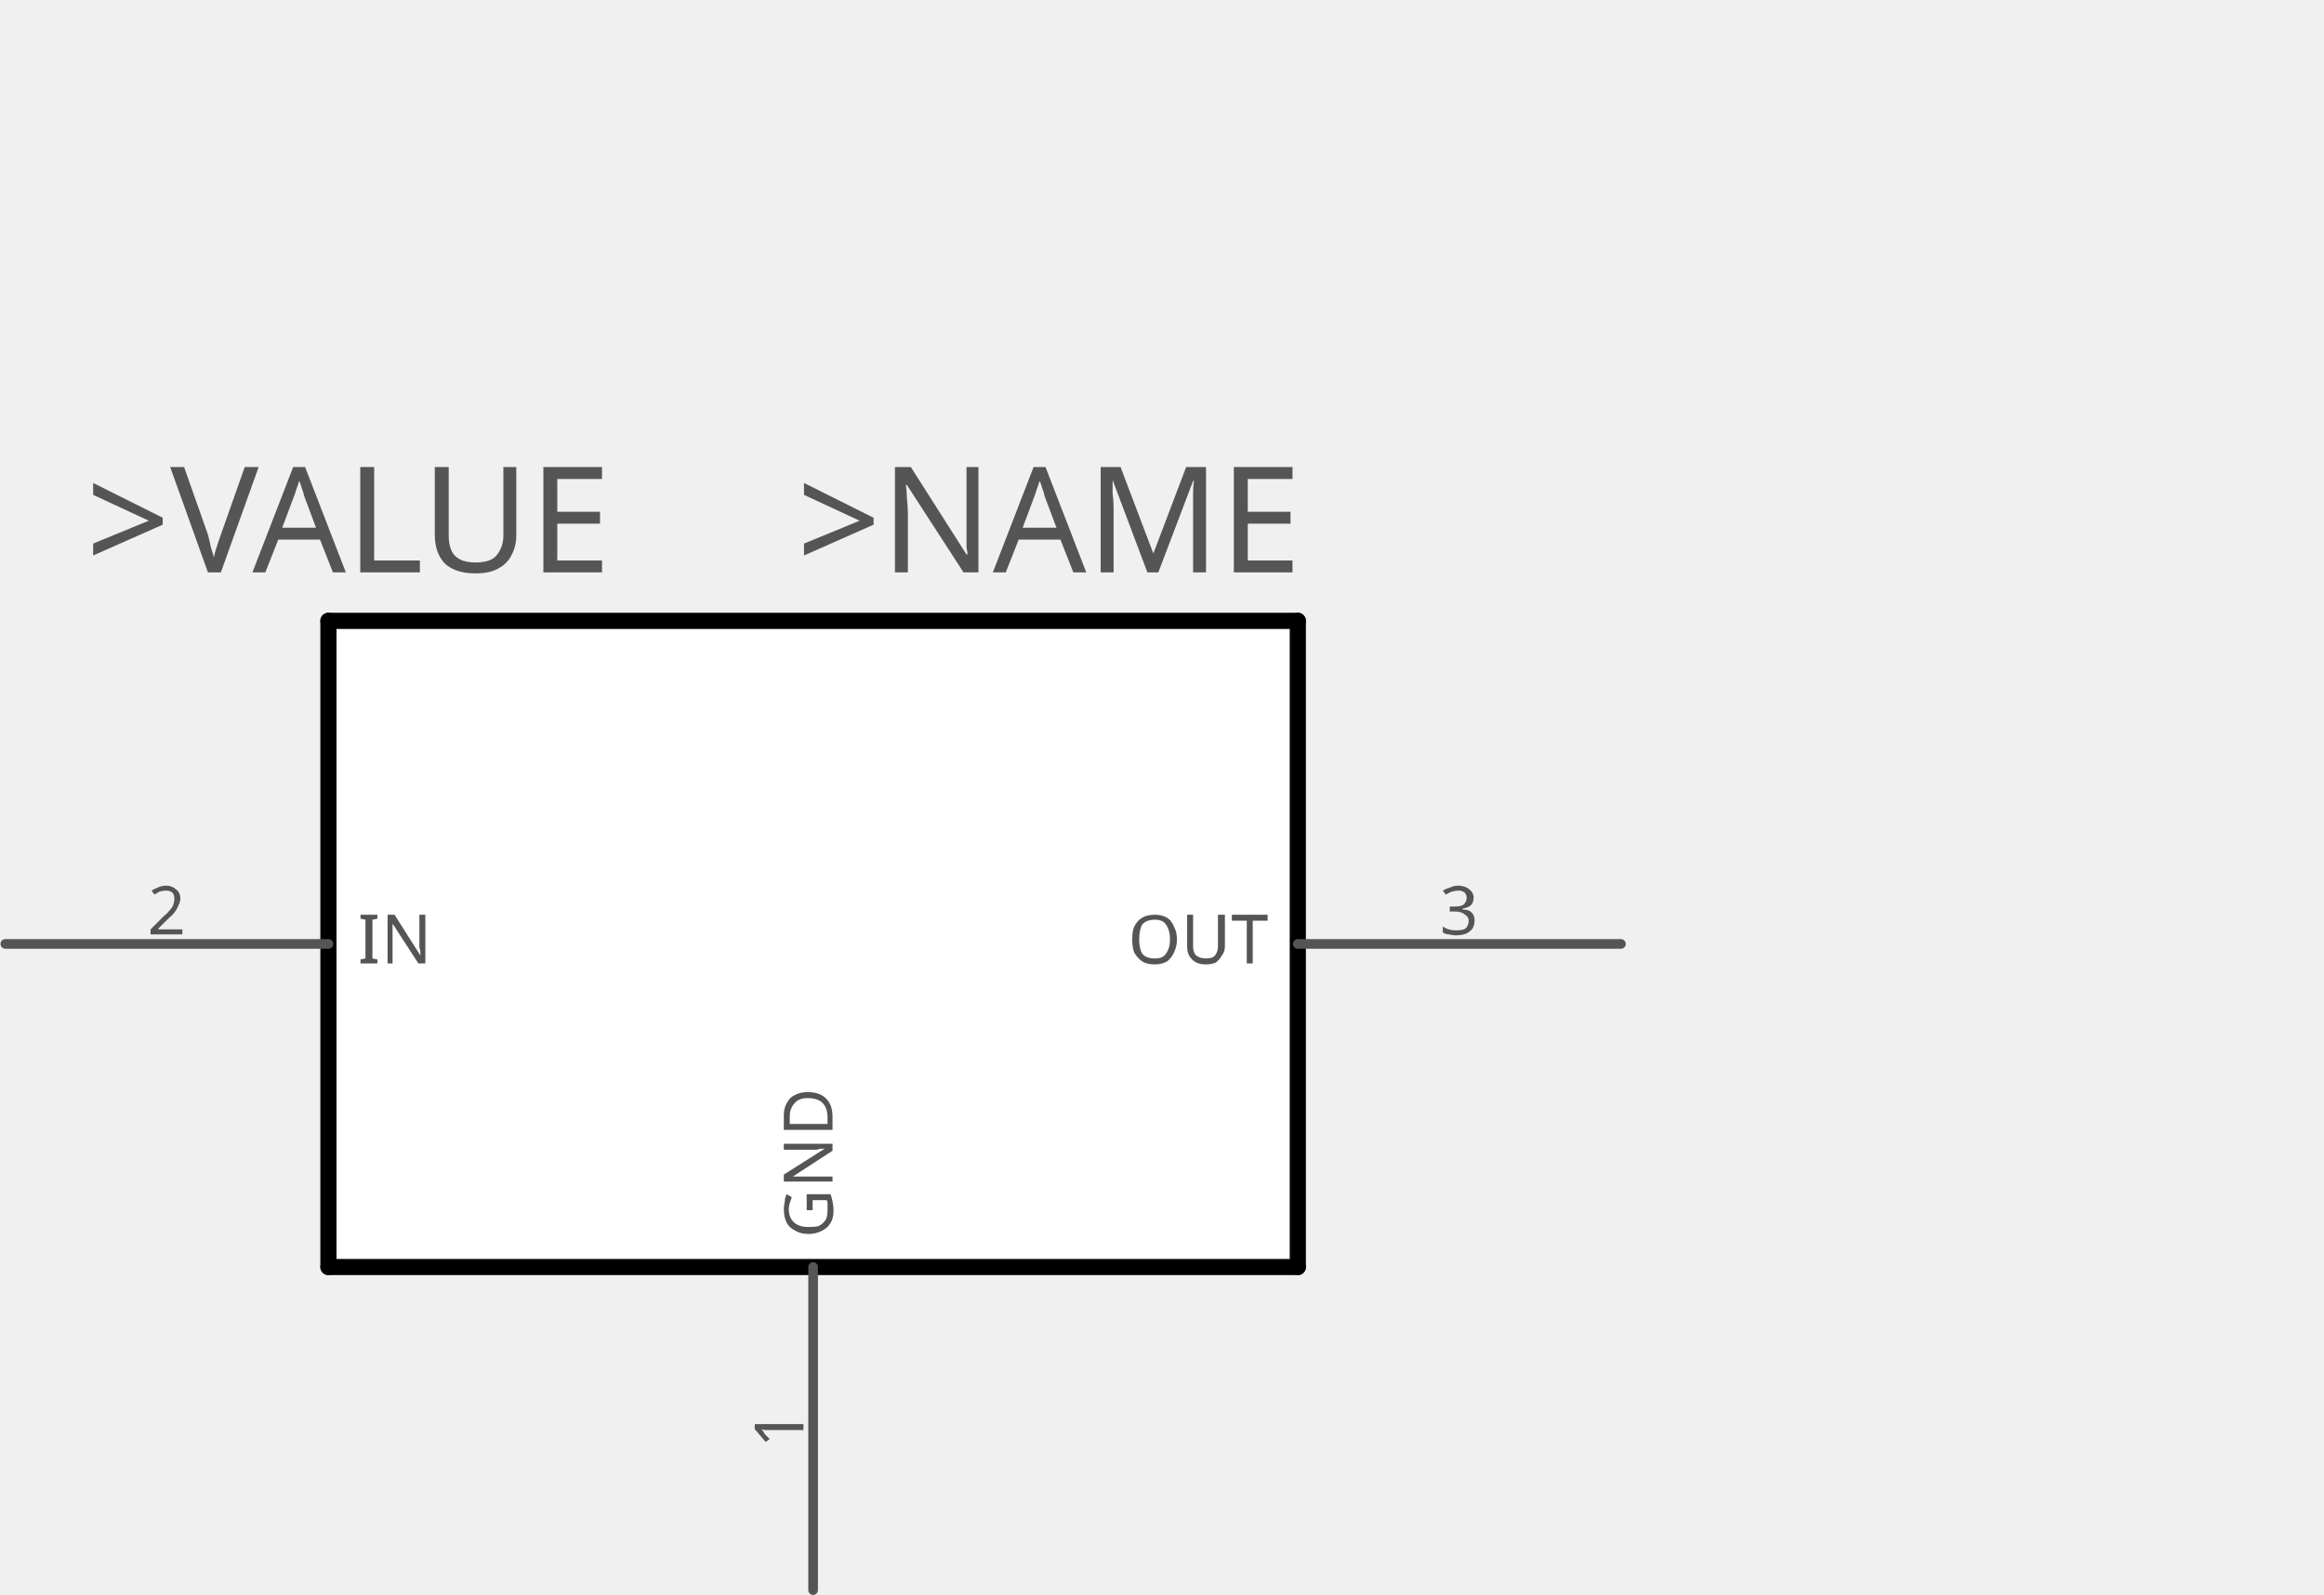
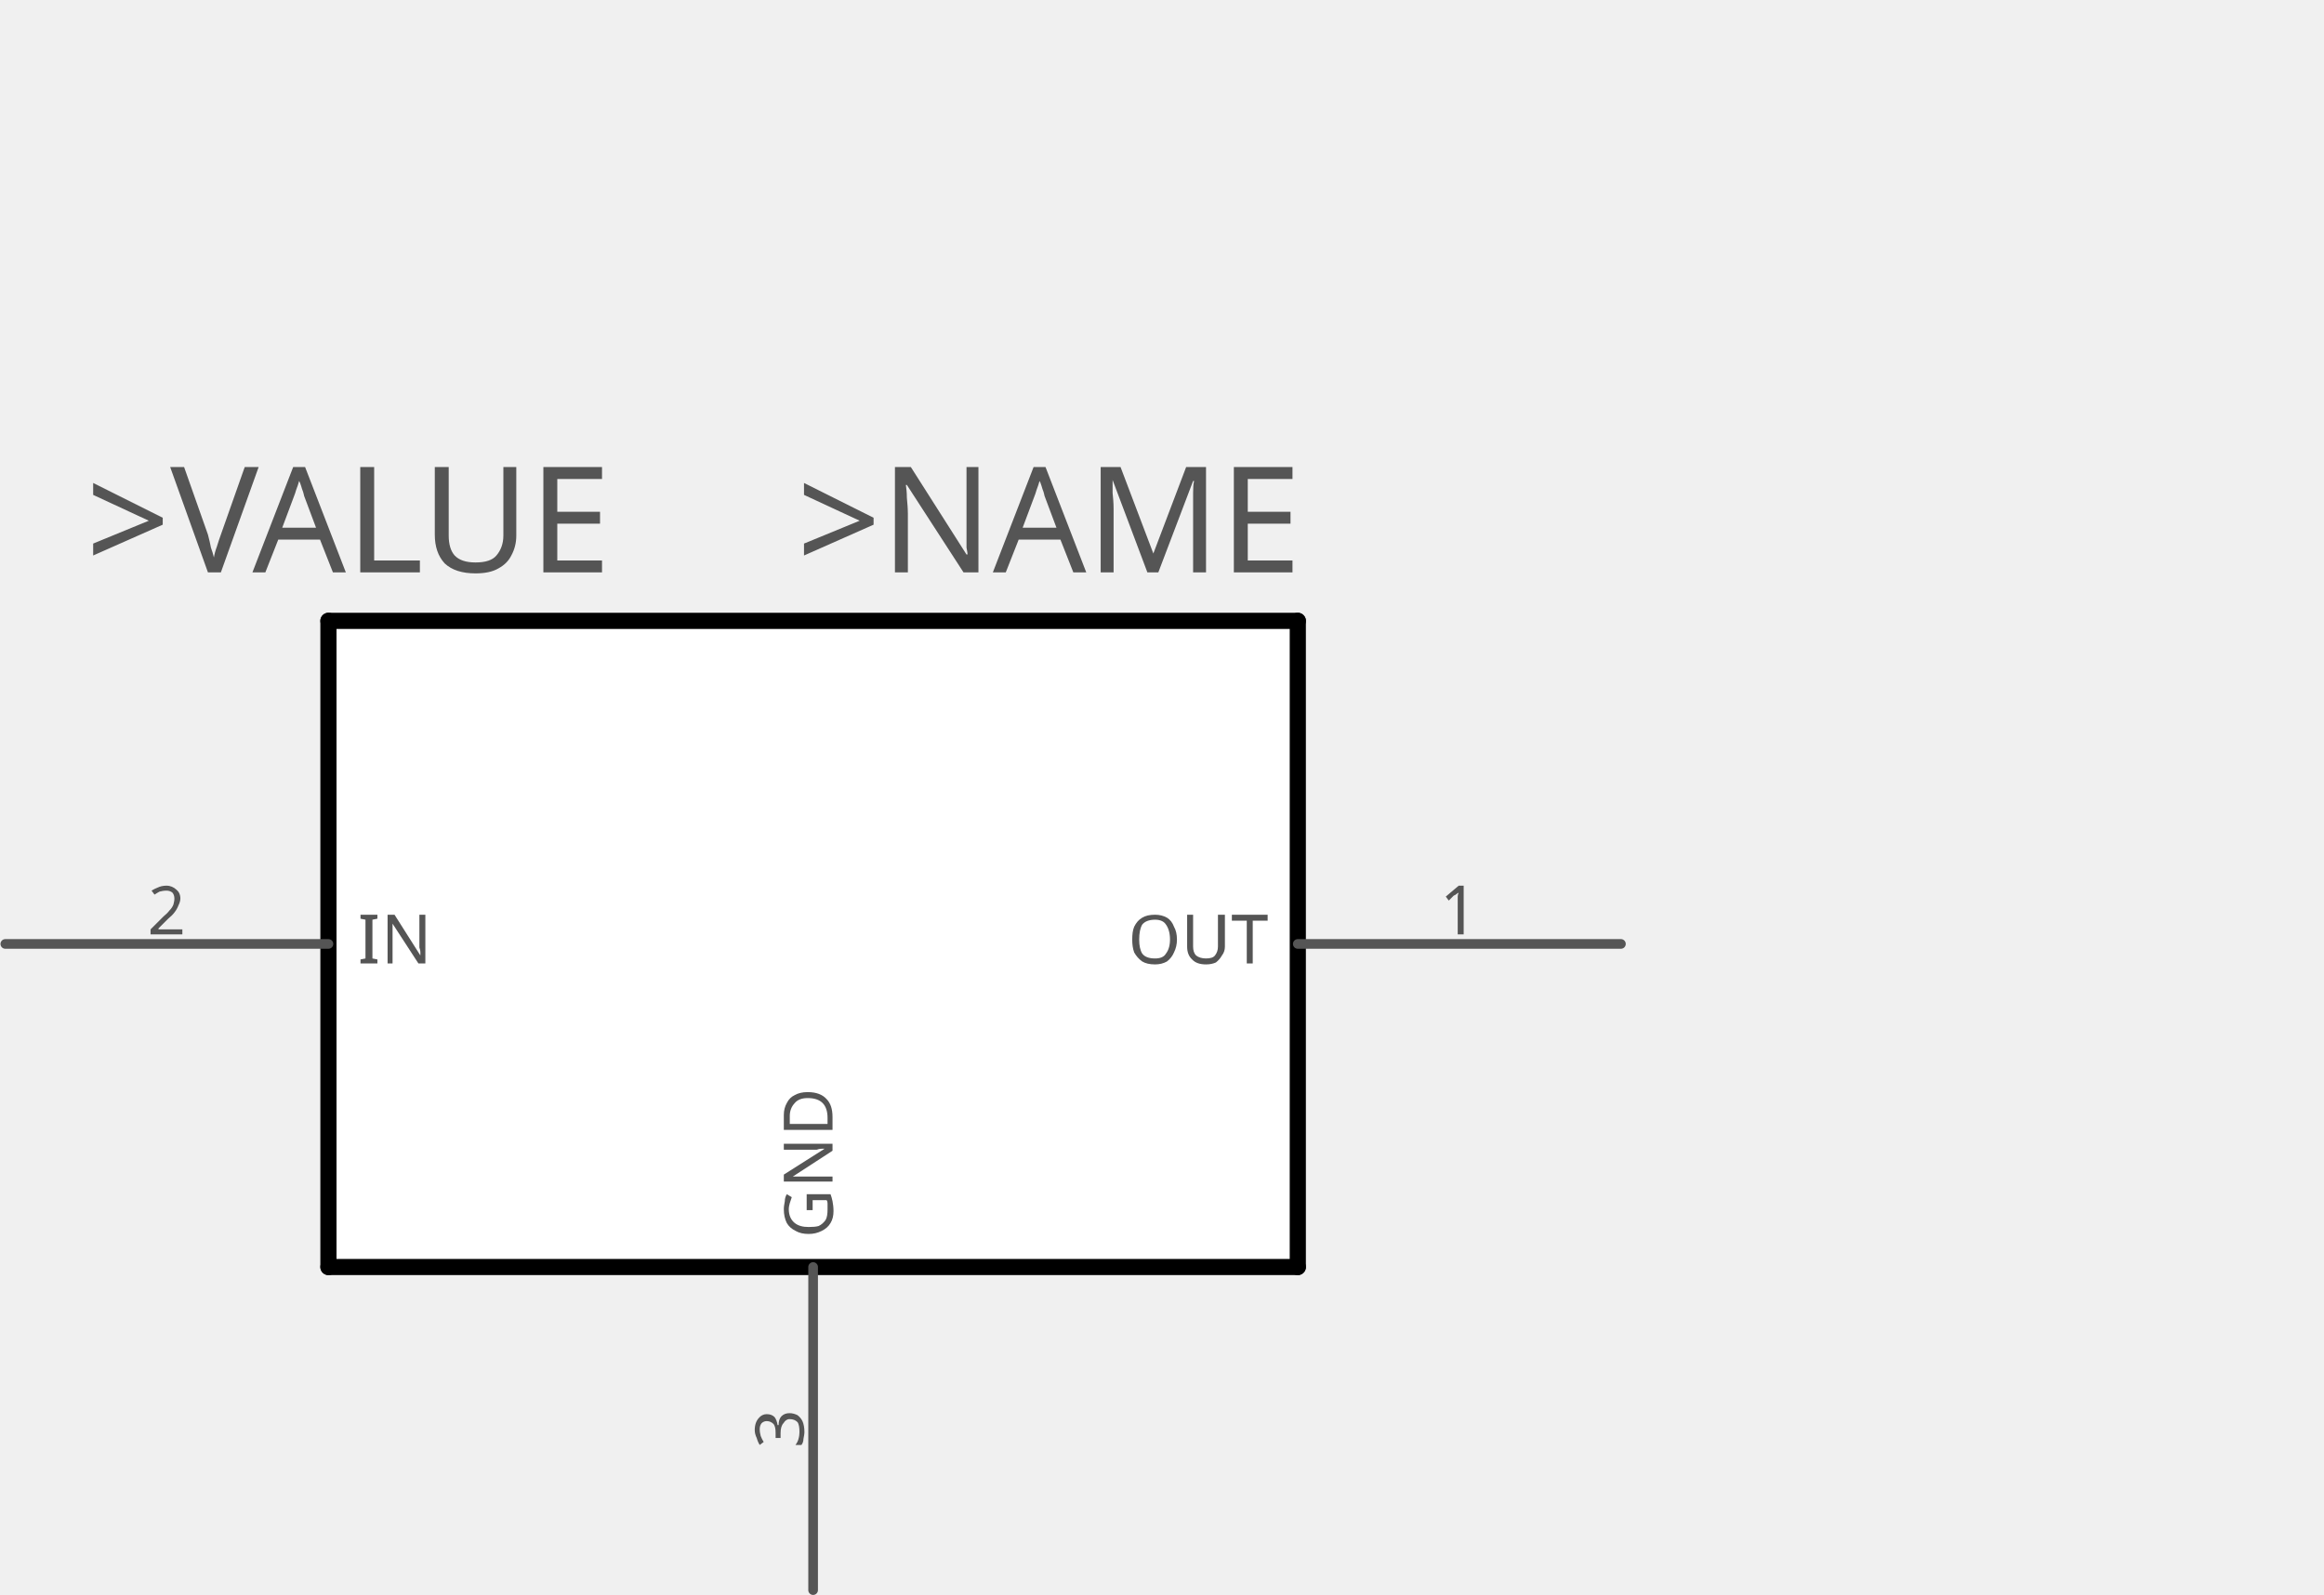
<svg xmlns="http://www.w3.org/2000/svg" version="1.2" baseProfile="tiny" x="0in" y="0in" width="1.438in" height="0.987in" viewBox="0 0 36.522 25.078">
  <g id="schematic">
    <rect x="5.156" y="9.762" width="15.24" height="10.16" stroke="none" stroke-width="0" fill="#ffffff" />
    <text class="text" id="label" font-family="OCRA" stroke="none" stroke-width="0" fill="#555555" font-size="2.896" x="12.776" y="14.842" text-anchor="middle" />
    <line class="other" x1="5.156" y1="19.922" x2="5.156" y2="9.762" stroke="#000000" stroke-width="0.254" stroke-linecap="round" />
    <line class="other" x1="5.156" y1="9.762" x2="20.396" y2="9.762" stroke="#000000" stroke-width="0.254" stroke-linecap="round" />
    <line class="other" x1="20.396" y1="9.762" x2="20.396" y2="19.922" stroke="#000000" stroke-width="0.254" stroke-linecap="round" />
    <line class="other" x1="20.396" y1="19.922" x2="5.156" y2="19.922" stroke="#000000" stroke-width="0.254" stroke-linecap="round" />
    <text class="text" font-family="OCRA" stroke="none" stroke-width="0" fill="#555555" font-size="2.311" x="12.522" y="9" text-anchor="start">&gt;NAME</text>
    <text class="text" font-family="OCRA" stroke="none" stroke-width="0" fill="#555555" font-size="2.311" x="1.346" y="9" text-anchor="start">&gt;VALUE</text>
    <line class="pin" id="connector1pin" connectorname="IN" x1="0.076" y1="14.842" x2="5.156" y2="14.842" stroke="#555555" stroke-width="0.152" stroke-linecap="round" />
    <rect class="terminal" id="connector1terminal" x="0.076" y="14.842" width="0" height="0" stroke="none" stroke-width="0" fill="none" />
    <text class="text" font-family="OCRA" stroke="none" stroke-width="0" fill="#555555" font-size="1.067" x="2.616" y="14.69" text-anchor="middle">2</text>
    <text class="text" font-family="OCRA" stroke="none" stroke-width="0" fill="#555555" font-size="1.067" x="5.613" y="15.147" text-anchor="start">IN</text>
-     <line class="pin" id="connector2pin" connectorname="OUT" x1="25.476" y1="14.842" x2="20.396" y2="14.842" stroke="#555555" stroke-width="0.152" stroke-linecap="round" />
-     <rect class="terminal" id="connector2terminal" x="25.476" y="14.842" width="0" height="0" stroke="none" stroke-width="0" fill="none" />
-     <text class="text" font-family="OCRA" stroke="none" stroke-width="0" fill="#555555" font-size="1.067" x="22.936" y="14.69" text-anchor="middle">3</text>
+     <line class="pin" id="connector0pin" connectorname="OUT" x1="25.476" y1="14.842" x2="20.396" y2="14.842" stroke="#555555" stroke-width="0.152" stroke-linecap="round" />
+     <rect class="terminal" id="connector0terminal" x="25.476" y="14.842" width="0" height="0" stroke="none" stroke-width="0" fill="none" />
+     <text class="text" font-family="OCRA" stroke="none" stroke-width="0" fill="#555555" font-size="1.067" x="22.936" y="14.69" text-anchor="middle">1</text>
    <text class="text" font-family="OCRA" stroke="none" stroke-width="0" fill="#555555" font-size="1.067" x="19.939" y="15.147" text-anchor="end">OUT</text>
-     <line class="pin" id="connector0pin" connectorname="GND" x1="12.776" y1="25.002" x2="12.776" y2="19.922" stroke="#555555" stroke-width="0.152" stroke-linecap="round" />
-     <rect class="terminal" id="connector0terminal" x="12.776" y="25.002" width="0" height="0" stroke="none" stroke-width="0" fill="none" />
+     <line class="pin" id="connector2pin" connectorname="GND" x1="12.776" y1="25.002" x2="12.776" y2="19.922" stroke="#555555" stroke-width="0.152" stroke-linecap="round" />
+     <rect class="terminal" id="connector2terminal" x="12.776" y="25.002" width="0" height="0" stroke="none" stroke-width="0" fill="none" />
    <g transform="translate(12.6238,22.462)">
      <g transform="rotate(270)">
-         <text class="text" font-family="OCRA" stroke="none" stroke-width="0" fill="#555555" font-size="1.067" x="0" y="0" text-anchor="middle">1</text>
+         <text class="text" font-family="OCRA" stroke="none" stroke-width="0" fill="#555555" font-size="1.067" x="0" y="0" text-anchor="middle">3</text>
      </g>
    </g>
    <g transform="translate(13.081,19.4648)">
      <g transform="rotate(270)">
        <text class="text" font-family="OCRA" stroke="none" stroke-width="0" fill="#555555" font-size="1.067" x="0" y="0" text-anchor="start">GND</text>
      </g>
    </g>
  </g>
</svg>
